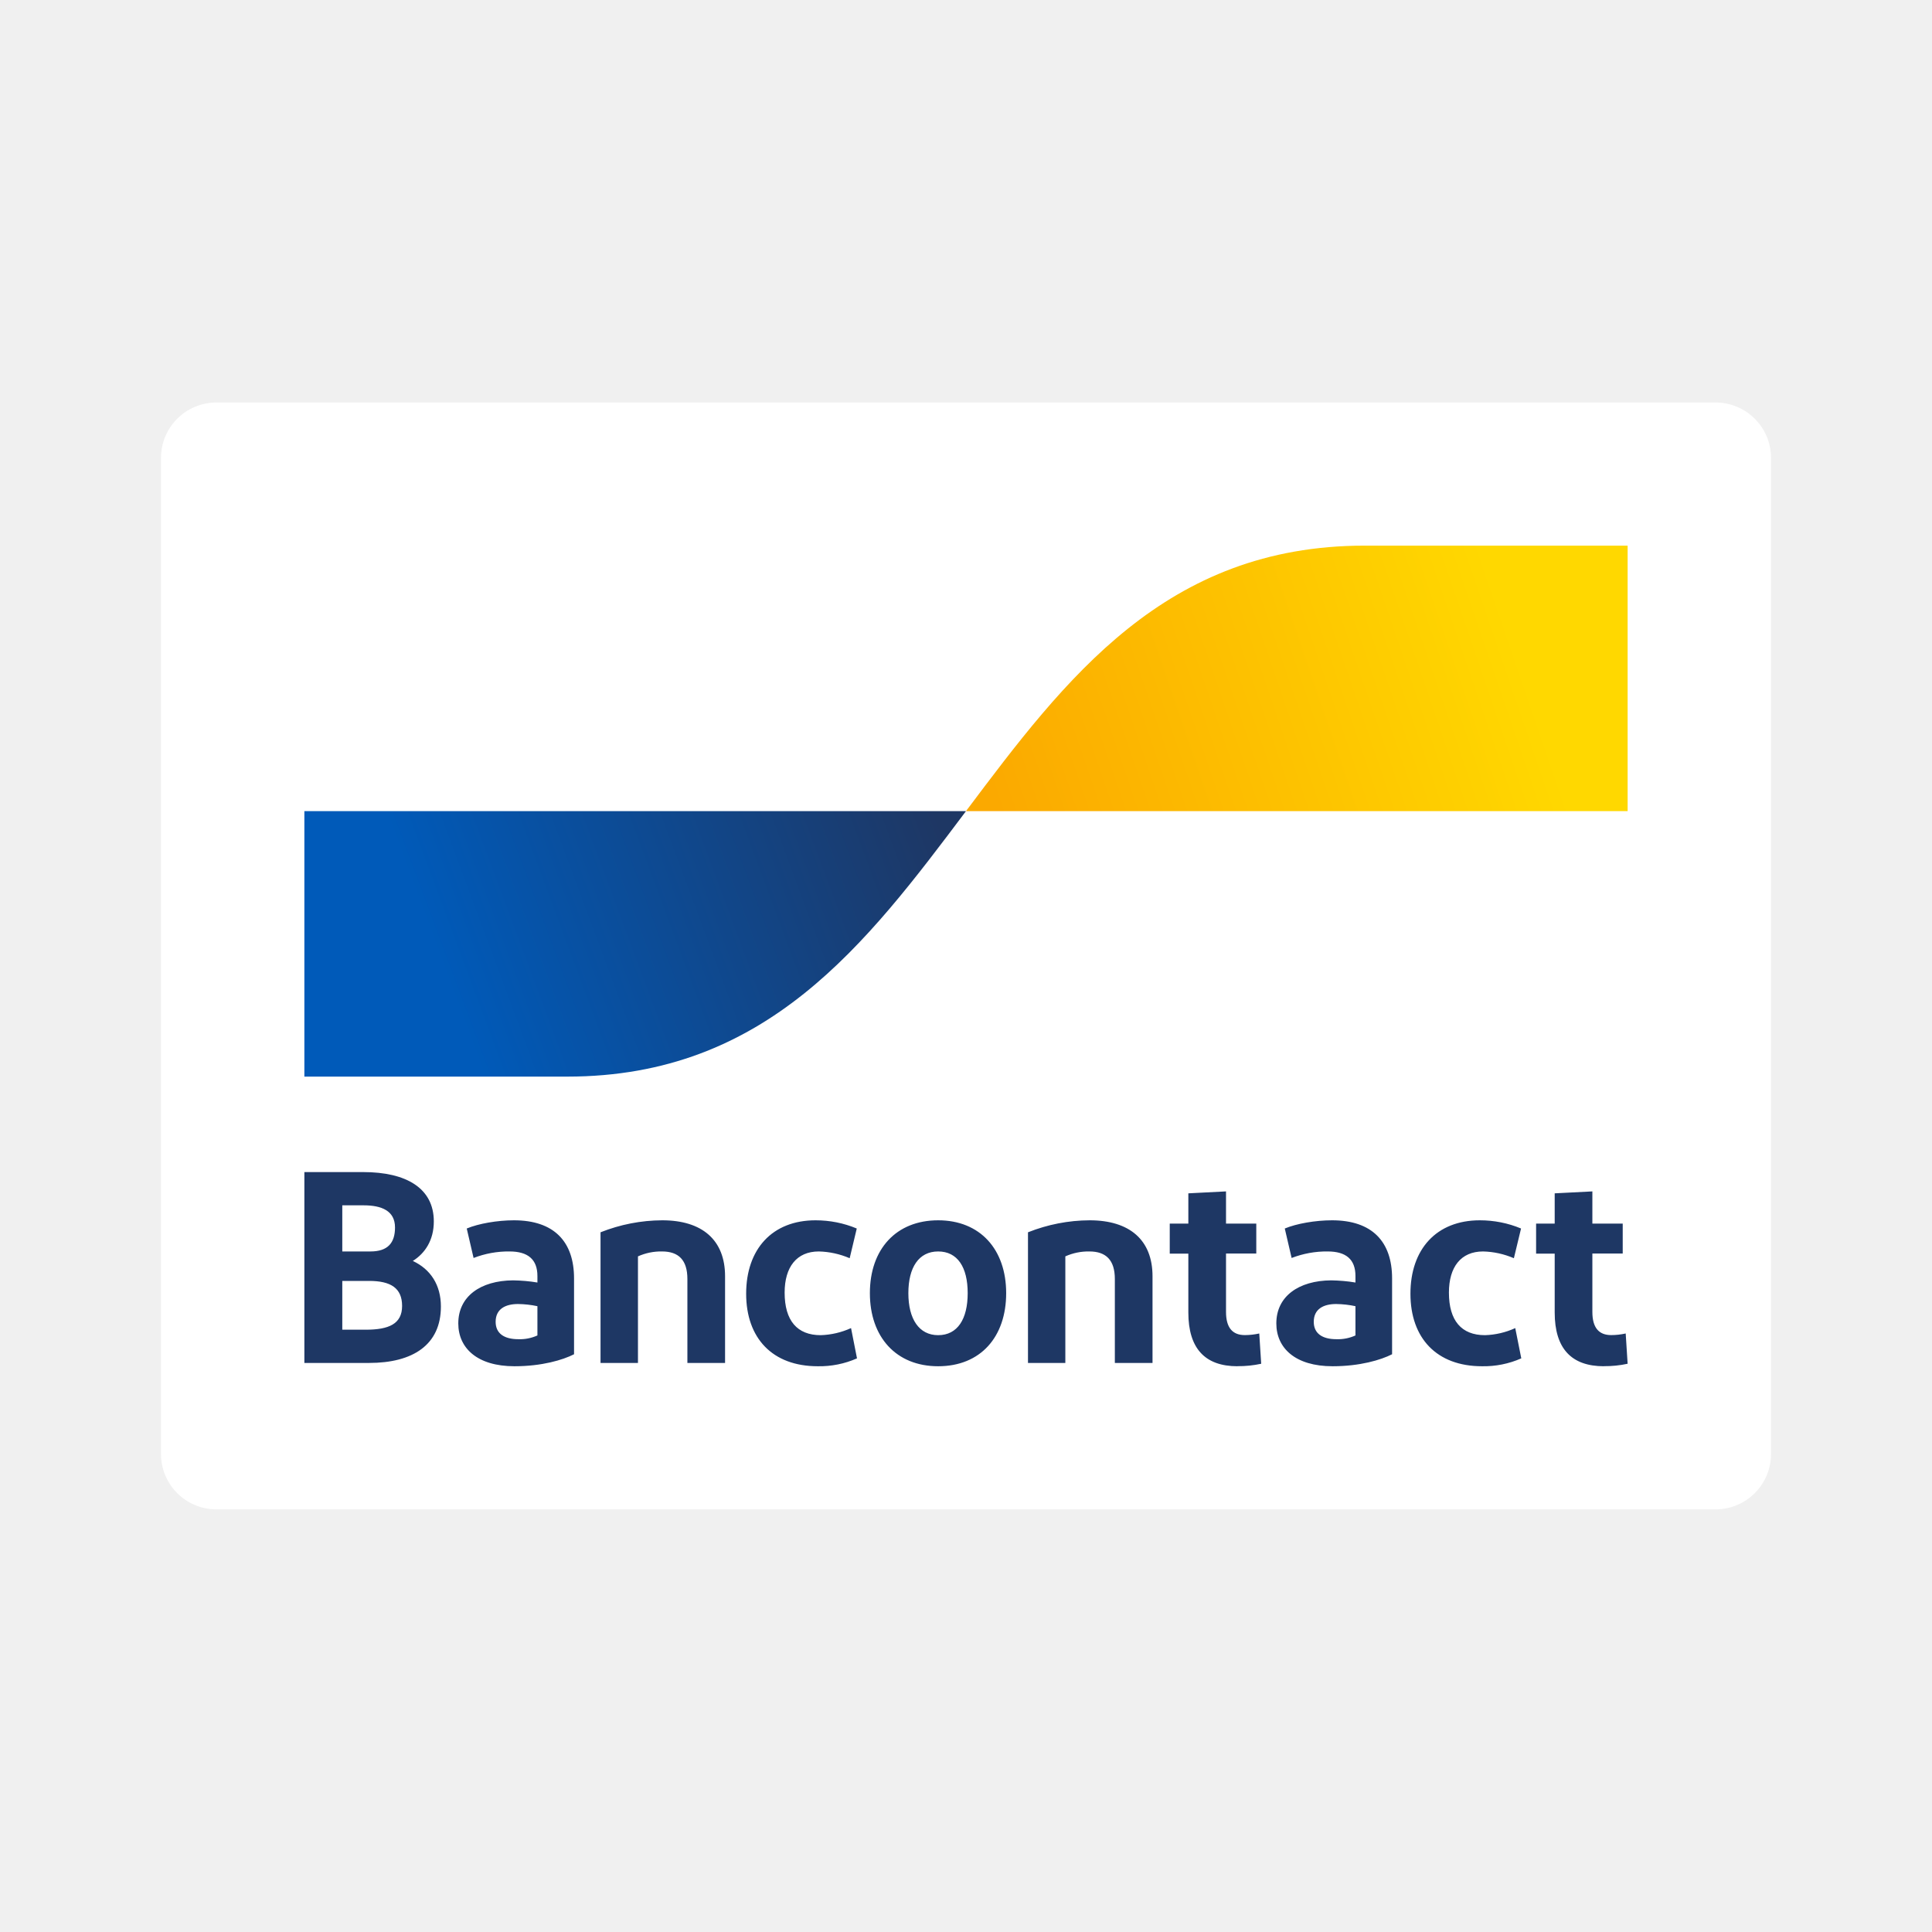
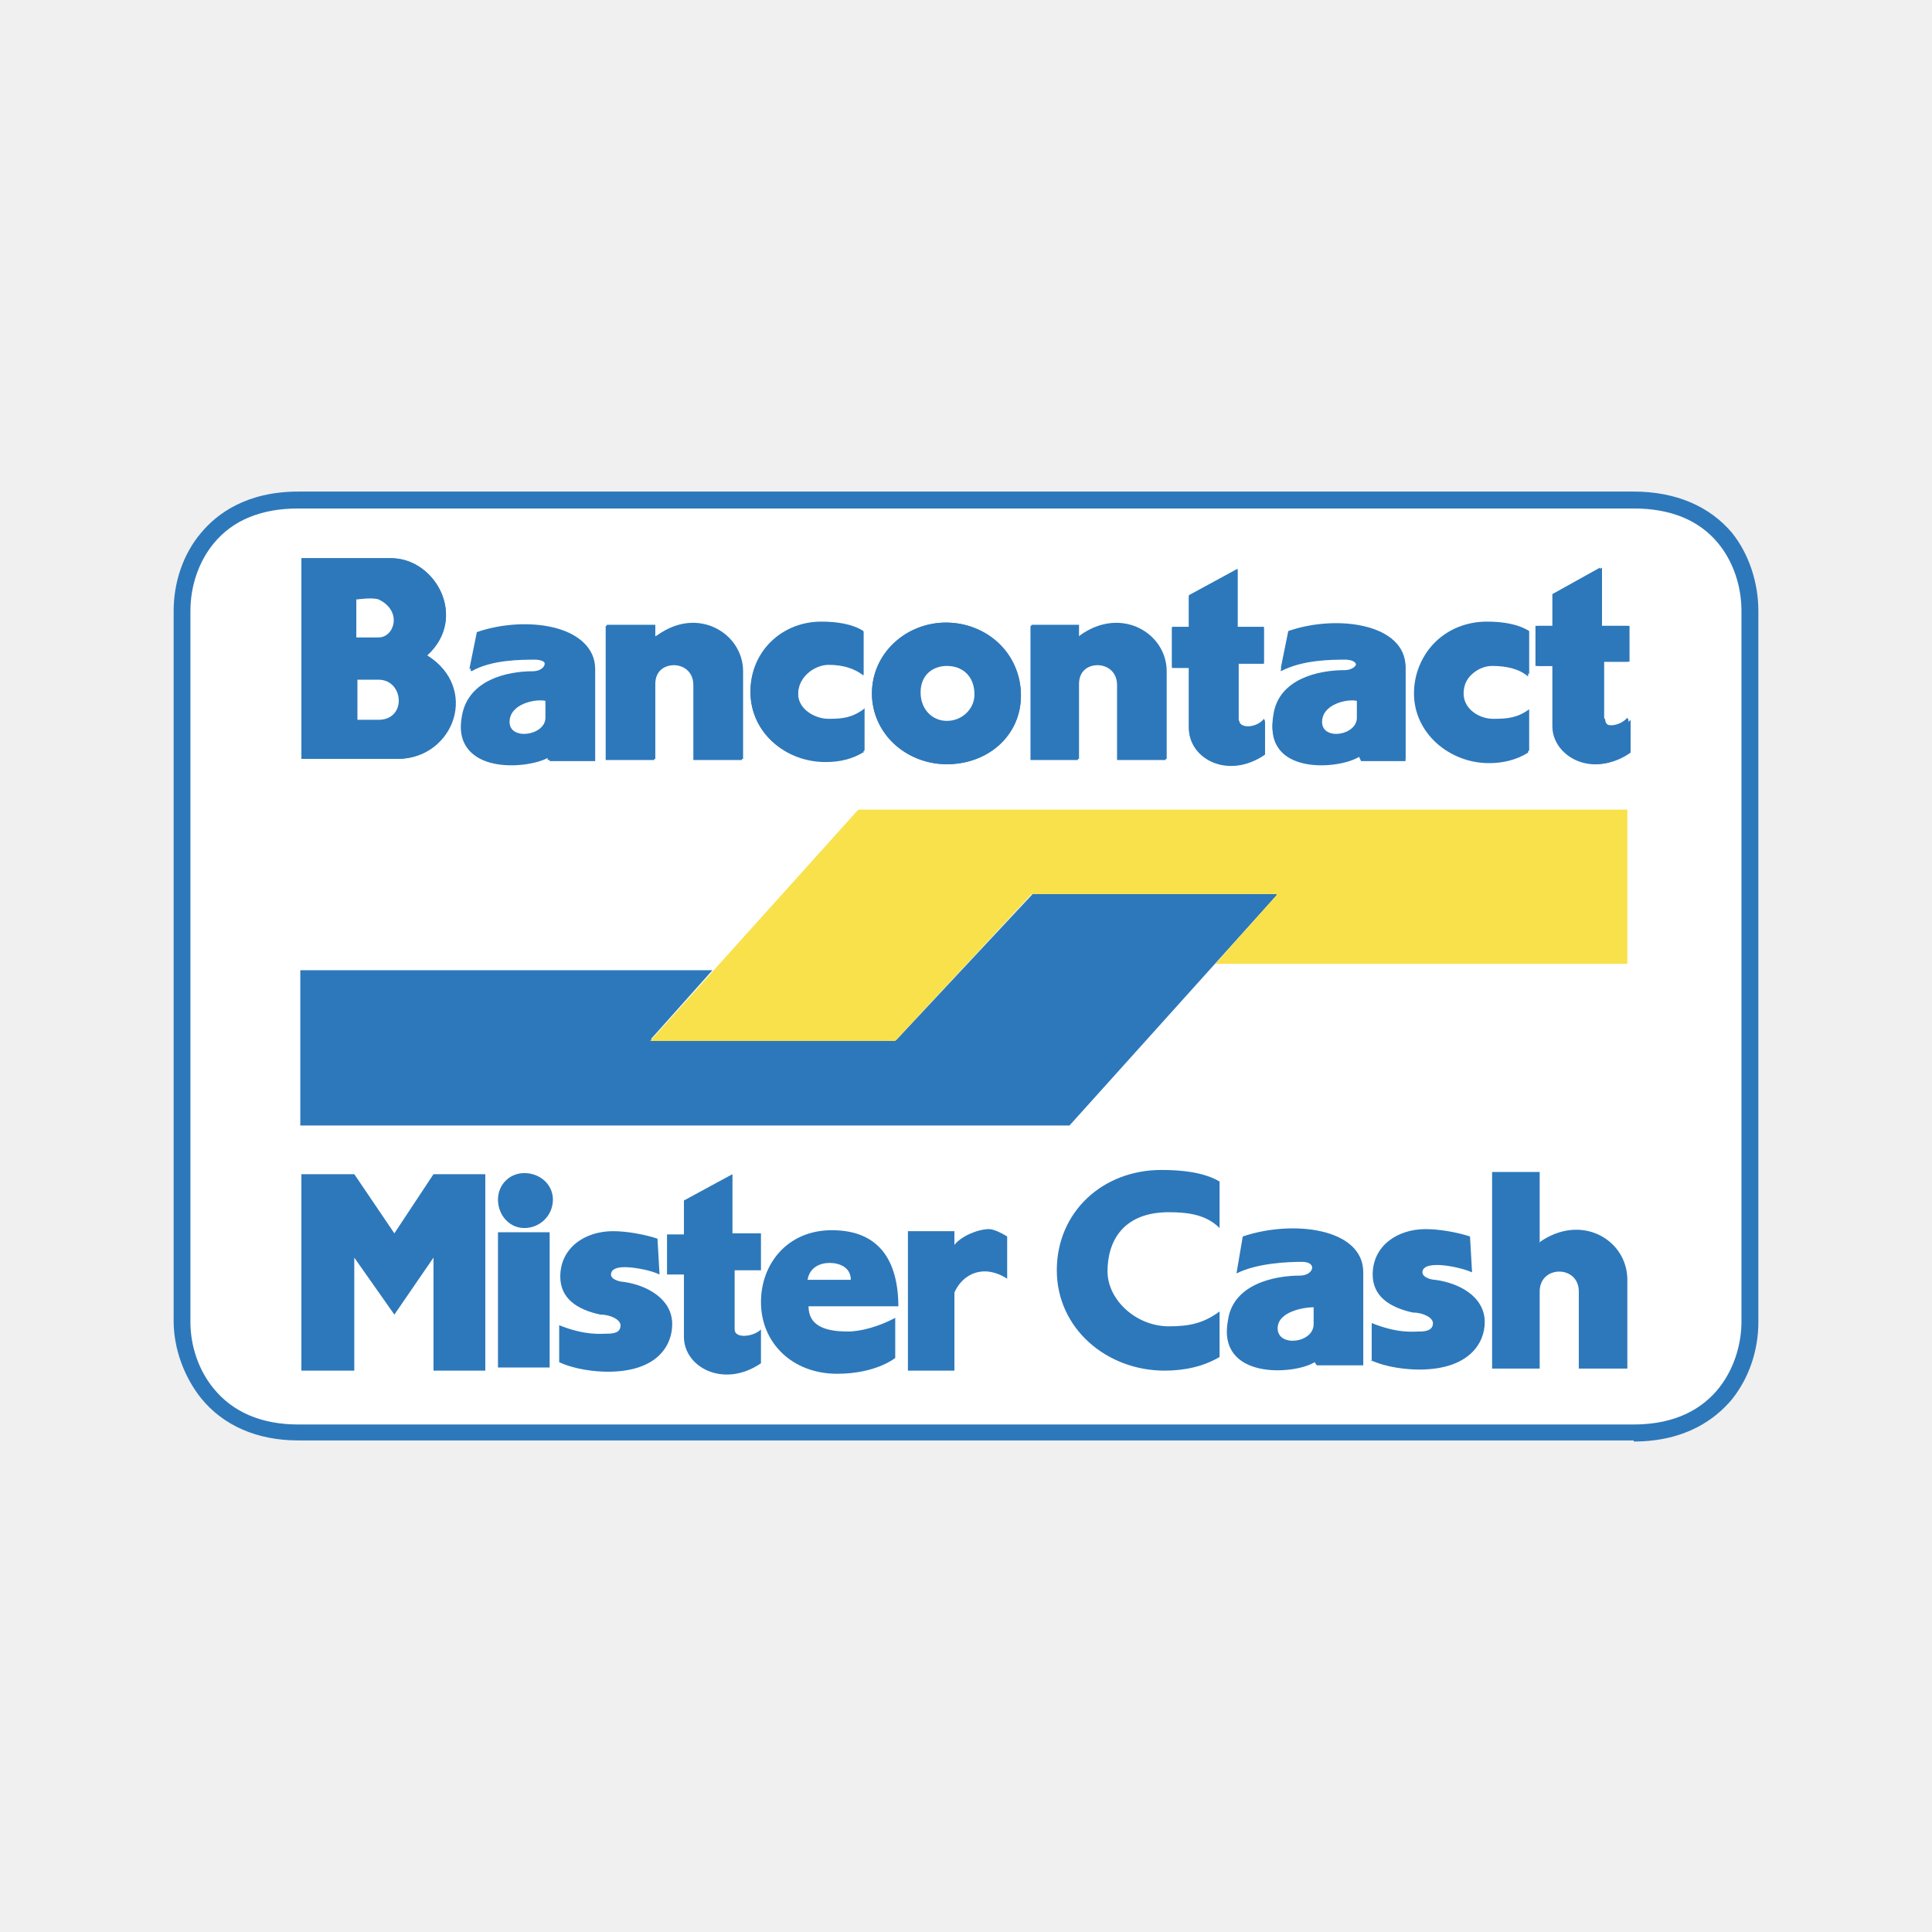
- <svg xmlns="http://www.w3.org/2000/svg" width="24" height="24" viewBox="0 0 24 24" fill="none">
-   <path d="M2.689 5H21.311C21.692 5 22 5.308 22 5.688V18.062C22 18.442 21.692 18.75 21.311 18.75H2.689C2.308 18.75 2 18.442 2 18.062V5.688C2 5.308 2.308 5 2.689 5Z" fill="white" />
-   <path d="M3.781 16.931V14.56H4.513C5.046 14.56 5.389 14.76 5.389 15.173C5.389 15.406 5.28 15.569 5.128 15.664C5.348 15.766 5.477 15.962 5.477 16.23C5.477 16.707 5.128 16.931 4.585 16.931H3.781H3.781ZM4.252 15.546H4.602C4.816 15.546 4.907 15.441 4.907 15.248C4.907 15.041 4.741 14.973 4.517 14.973H4.252V15.546ZM4.252 16.518H4.544C4.829 16.518 4.995 16.447 4.995 16.223C4.995 16 4.853 15.912 4.585 15.912H4.252V16.518L4.252 16.518ZM6.391 16.972C5.927 16.972 5.693 16.745 5.693 16.44C5.693 16.105 5.967 15.908 6.374 15.905C6.475 15.907 6.576 15.915 6.676 15.932V15.851C6.676 15.644 6.557 15.546 6.33 15.546C6.177 15.544 6.025 15.572 5.883 15.627L5.798 15.261C5.944 15.2 6.178 15.159 6.384 15.159C6.883 15.159 7.131 15.424 7.131 15.881V16.823C6.992 16.894 6.731 16.972 6.391 16.972ZM6.676 16.589V16.226C6.597 16.209 6.516 16.2 6.435 16.199C6.279 16.199 6.157 16.26 6.157 16.42C6.157 16.562 6.259 16.636 6.439 16.636C6.521 16.639 6.602 16.623 6.677 16.589H6.676ZM7.46 16.931V15.308C7.704 15.211 7.964 15.16 8.227 15.159C8.722 15.159 9.007 15.403 9.007 15.854V16.931H8.539V15.888C8.539 15.654 8.431 15.546 8.224 15.546C8.121 15.544 8.019 15.565 7.925 15.607V16.931H7.46ZM10.643 15.261L10.555 15.63C10.434 15.578 10.303 15.549 10.171 15.546C9.897 15.546 9.747 15.739 9.747 16.057C9.747 16.406 9.903 16.586 10.195 16.586C10.325 16.582 10.453 16.552 10.572 16.498L10.646 16.874C10.493 16.942 10.326 16.975 10.158 16.972C9.595 16.972 9.269 16.623 9.269 16.071C9.269 15.519 9.591 15.159 10.131 15.159C10.307 15.159 10.481 15.193 10.643 15.261ZM11.654 16.972C11.132 16.972 10.806 16.609 10.806 16.064C10.806 15.518 11.132 15.159 11.654 15.159C12.177 15.159 12.499 15.522 12.499 16.064C12.499 16.609 12.18 16.972 11.654 16.972ZM11.654 16.586C11.895 16.586 12.021 16.386 12.021 16.064C12.021 15.742 11.895 15.546 11.654 15.546C11.413 15.546 11.284 15.745 11.284 16.064C11.284 16.386 11.417 16.586 11.654 16.586ZM12.77 16.931V15.308C13.014 15.211 13.274 15.16 13.536 15.159C14.032 15.159 14.317 15.403 14.317 15.854V16.931H13.849V15.888C13.849 15.654 13.74 15.546 13.533 15.546C13.43 15.544 13.328 15.565 13.234 15.607V16.931H12.77ZM15.372 16.972C14.969 16.972 14.762 16.751 14.762 16.304V15.573H14.531V15.2H14.762V14.824L15.23 14.8V15.2H15.606V15.572H15.23V16.297C15.23 16.494 15.311 16.585 15.464 16.585C15.524 16.585 15.584 16.578 15.643 16.565L15.667 16.941C15.57 16.962 15.472 16.972 15.372 16.971V16.972ZM16.554 16.972C16.089 16.972 15.855 16.745 15.855 16.44C15.855 16.105 16.13 15.908 16.537 15.905C16.638 15.907 16.739 15.915 16.838 15.932V15.851C16.838 15.644 16.72 15.546 16.493 15.546C16.34 15.544 16.188 15.572 16.045 15.627L15.96 15.261C16.106 15.2 16.34 15.159 16.547 15.159C17.045 15.159 17.293 15.424 17.293 15.881V16.823C17.154 16.894 16.893 16.972 16.554 16.972ZM16.838 16.589V16.226C16.76 16.209 16.679 16.2 16.598 16.199C16.442 16.199 16.32 16.26 16.32 16.42C16.32 16.562 16.422 16.636 16.601 16.636C16.683 16.639 16.764 16.623 16.839 16.589H16.838ZM18.895 15.261L18.806 15.63C18.685 15.578 18.555 15.549 18.423 15.546C18.148 15.546 17.999 15.739 17.999 16.057C17.999 16.406 18.155 16.586 18.447 16.586C18.577 16.582 18.705 16.552 18.823 16.498L18.898 16.874C18.744 16.942 18.578 16.975 18.41 16.972C17.847 16.972 17.521 16.623 17.521 16.071C17.521 15.519 17.843 15.159 18.383 15.159C18.558 15.159 18.733 15.193 18.895 15.261H18.895ZM19.924 16.972C19.52 16.972 19.313 16.751 19.313 16.304V15.573H19.082V15.2H19.313V14.824L19.781 14.8V15.2H20.158V15.572H19.781V16.297C19.781 16.494 19.862 16.585 20.015 16.585C20.076 16.585 20.136 16.578 20.195 16.565L20.219 16.941C20.122 16.962 20.023 16.972 19.924 16.971V16.972Z" fill="#1E3764" />
-   <path d="M7.046 13.374C9.523 13.374 10.761 11.725 12 10.076H3.781V13.374H7.046Z" fill="url(#paint0_linear_10207_12111)" />
-   <path d="M16.954 6.778C14.477 6.778 13.238 8.427 12 10.076H20.219V6.778H16.954Z" fill="url(#paint1_linear_10207_12111)" />
-   <defs>
-     <linearGradient id="paint0_linear_10207_12111" x1="5.443" y1="11.877" x2="11.454" y2="9.642" gradientUnits="userSpaceOnUse">
-       <stop stop-color="#005AB9" />
-       <stop offset="1" stop-color="#1E3764" />
-     </linearGradient>
-     <linearGradient id="paint1_linear_10207_12111" x1="12.498" y1="10.362" x2="18.88" y2="8.182" gradientUnits="userSpaceOnUse">
-       <stop stop-color="#FBA900" />
-       <stop offset="1" stop-color="#FFD800" />
-     </linearGradient>
-   </defs>
+ <svg xmlns="http://www.w3.org/2000/svg" width="16" height="16" viewBox="0 0 16 16" fill="none">
+   <path fill-rule="evenodd" clip-rule="evenodd" d="M8 4.141H13.53C14.265 4.141 14.492 4.675 14.492 5.06V10.949C14.492 11.316 14.265 11.867 13.53 11.867H2.47C1.744 11.867 1.507 11.316 1.507 10.949V5.06C1.507 4.684 1.744 4.141 2.47 4.141H8Z" fill="white" />
+   <path d="M13.53 11.929H2.47C2.129 11.929 1.849 11.806 1.665 11.579C1.525 11.404 1.438 11.168 1.438 10.94V5.06C1.438 4.824 1.516 4.588 1.665 4.413C1.796 4.255 2.041 4.071 2.47 4.071H13.53C13.88 4.071 14.16 4.194 14.344 4.413C14.484 4.588 14.562 4.824 14.562 5.06V10.949C14.562 11.185 14.484 11.412 14.344 11.588C14.213 11.745 13.967 11.938 13.53 11.938V11.929ZM2.47 4.211C2.164 4.211 1.927 4.308 1.77 4.5C1.647 4.649 1.577 4.85 1.577 5.06V10.949C1.577 11.15 1.647 11.351 1.77 11.5C1.927 11.693 2.164 11.797 2.47 11.797H13.53C14.23 11.797 14.422 11.264 14.422 10.949V5.06C14.422 4.85 14.352 4.649 14.23 4.5C14.072 4.308 13.836 4.211 13.53 4.211H2.47V4.211Z" fill="#2D78BB" />
+   <path fill-rule="evenodd" clip-rule="evenodd" d="M5.401 8.613H7.422L8.551 7.405H10.581L8.857 9.321H2.487V8.035H5.9L5.392 8.604L5.401 8.613Z" fill="#2D78BB" />
+   <path fill-rule="evenodd" clip-rule="evenodd" d="M10.572 7.405H8.543L7.414 8.621H5.384L7.108 6.705H13.477V7.982H10.065L10.572 7.414V7.405Z" fill="#F8E14B" />
+   <path fill-rule="evenodd" clip-rule="evenodd" d="M12.655 6.233C12.559 6.294 12.445 6.32 12.331 6.32C12.007 6.32 11.71 6.075 11.71 5.743C11.71 5.41 11.972 5.165 12.305 5.165C12.427 5.165 12.559 5.183 12.655 5.244V5.603C12.585 5.541 12.48 5.515 12.357 5.515C12.244 5.515 12.112 5.611 12.112 5.76C12.112 5.891 12.244 5.97 12.357 5.97C12.489 5.97 12.567 5.97 12.655 5.891V6.241V6.233ZM13.486 5.961V6.233C13.197 6.451 12.856 6.268 12.856 6.014V5.515H12.716V5.183H12.856V4.92L13.25 4.701V5.183H13.477V5.48H13.267V5.944C13.267 6.031 13.407 6.023 13.477 5.944L13.486 5.961ZM10.607 5.55L10.669 5.244C11.062 5.104 11.64 5.183 11.64 5.541V6.303H11.272L11.255 6.268C11.089 6.373 10.459 6.425 10.546 5.935C10.599 5.638 10.931 5.568 11.132 5.568C11.237 5.568 11.281 5.471 11.15 5.463C11.027 5.463 10.791 5.463 10.607 5.559V5.55ZM3.896 5.55L3.957 5.244C4.36 5.104 4.929 5.183 4.929 5.541V6.303H4.552V6.268C4.386 6.373 3.739 6.425 3.835 5.935C3.887 5.638 4.211 5.568 4.421 5.568C4.526 5.568 4.57 5.471 4.439 5.463C4.316 5.463 4.071 5.463 3.905 5.559L3.896 5.55ZM8.455 5.76C8.455 6.093 8.175 6.329 7.842 6.329C7.51 6.329 7.221 6.075 7.221 5.743C7.221 5.41 7.501 5.156 7.834 5.156C8.175 5.156 8.455 5.41 8.455 5.76ZM10.476 5.97V6.241C10.179 6.46 9.846 6.276 9.846 6.023V5.524H9.706V5.191H9.846V4.929L10.249 4.71V5.191H10.467V5.489H10.257V5.953C10.257 6.04 10.406 6.031 10.467 5.953L10.476 5.97Z" fill="#2D78BB" />
+   <path fill-rule="evenodd" clip-rule="evenodd" d="M3.24 4.623C3.607 4.623 3.879 5.113 3.537 5.428C3.966 5.69 3.774 6.276 3.292 6.285H2.496V4.623H3.24V4.623ZM7.16 6.224C7.064 6.285 6.959 6.311 6.836 6.311C6.504 6.311 6.215 6.066 6.215 5.734C6.215 5.401 6.477 5.156 6.801 5.156C6.924 5.156 7.055 5.174 7.151 5.235V5.594C7.072 5.533 6.976 5.506 6.862 5.506C6.749 5.506 6.609 5.603 6.609 5.751C6.609 5.883 6.749 5.961 6.862 5.961C6.985 5.961 7.064 5.961 7.151 5.883V6.233L7.16 6.224ZM6.145 5.568V6.294H5.742V5.673C5.742 5.454 5.419 5.454 5.419 5.673V6.294H5.016V5.183H5.419V5.279C5.751 5.025 6.127 5.261 6.127 5.576L6.145 5.568ZM9.654 5.568V6.294H9.251V5.673C9.251 5.454 8.927 5.454 8.927 5.673V6.294H8.534V5.183H8.927V5.279C9.269 5.025 9.645 5.261 9.645 5.576L9.654 5.568ZM11.15 5.445C11.281 5.445 11.246 5.55 11.132 5.55C10.922 5.55 10.59 5.62 10.546 5.918C10.459 6.408 11.089 6.364 11.255 6.25L11.272 6.285H11.64V5.524C11.64 5.165 11.071 5.086 10.669 5.226L10.607 5.533C10.782 5.445 11.027 5.436 11.15 5.436V5.445Z" fill="#2D78BB" />
+   <path fill-rule="evenodd" clip-rule="evenodd" d="M4.43 5.454C4.561 5.454 4.517 5.559 4.412 5.559C4.202 5.559 3.879 5.629 3.826 5.926C3.73 6.416 4.377 6.372 4.535 6.259V6.294H4.92V5.532C4.92 5.174 4.351 5.095 3.949 5.235L3.887 5.541C4.054 5.454 4.299 5.445 4.421 5.445L4.43 5.454ZM7.834 5.156C7.51 5.156 7.221 5.41 7.221 5.742C7.221 6.075 7.501 6.329 7.842 6.329C8.184 6.329 8.455 6.093 8.455 5.76C8.455 5.428 8.175 5.156 7.834 5.156V5.156ZM10.257 5.961V5.497H10.467V5.2H10.249V4.719L9.846 4.938V5.2H9.706V5.532H9.846V6.031C9.846 6.285 10.17 6.46 10.476 6.25V5.979C10.415 6.049 10.266 6.058 10.266 5.979L10.257 5.961Z" fill="#2D78BB" />
+   <path fill-rule="evenodd" clip-rule="evenodd" d="M2.496 4.623V6.285H3.292C3.765 6.285 3.957 5.69 3.537 5.428C3.879 5.121 3.607 4.623 3.24 4.623H2.496V4.623ZM7.151 5.874C7.055 5.944 6.976 5.953 6.862 5.953C6.749 5.953 6.609 5.874 6.609 5.743C6.609 5.594 6.74 5.498 6.862 5.498C6.985 5.498 7.072 5.515 7.151 5.585V5.226C7.055 5.165 6.924 5.148 6.801 5.148C6.477 5.148 6.215 5.393 6.215 5.725C6.215 6.058 6.495 6.303 6.836 6.303C6.959 6.303 7.064 6.276 7.16 6.215V5.865L7.151 5.874ZM5.427 5.27V5.174H5.025V6.285H5.427V5.664C5.427 5.445 5.751 5.445 5.751 5.664V6.285H6.154V5.559C6.154 5.244 5.777 5.016 5.445 5.261L5.427 5.27ZM8.936 5.27V5.174H8.542V6.285H8.936V5.664C8.936 5.445 9.26 5.445 9.26 5.664V6.285H9.662V5.559C9.662 5.244 9.286 5.016 8.945 5.261L8.936 5.27ZM12.664 5.874C12.567 5.944 12.489 5.953 12.366 5.953C12.252 5.953 12.121 5.874 12.121 5.743C12.121 5.594 12.252 5.498 12.366 5.498C12.489 5.498 12.594 5.515 12.664 5.585V5.226C12.567 5.165 12.436 5.148 12.314 5.148C11.981 5.148 11.719 5.393 11.719 5.725C11.719 6.058 12.007 6.303 12.34 6.303C12.454 6.303 12.576 6.276 12.664 6.215V5.865V5.874ZM13.285 5.944V5.48H13.495V5.183H13.267V4.701L12.874 4.92V5.183H12.734V5.515H12.874V6.014C12.874 6.268 13.206 6.443 13.504 6.233V5.961C13.442 6.031 13.294 6.04 13.294 5.961L13.285 5.944ZM8.07 5.743C8.07 5.865 7.965 5.961 7.842 5.961C7.72 5.961 7.624 5.865 7.624 5.725C7.624 5.585 7.72 5.506 7.842 5.506C7.965 5.506 8.07 5.585 8.07 5.743Z" fill="#2D78BB" />
+   <path fill-rule="evenodd" clip-rule="evenodd" d="M2.951 5.62H3.126C3.345 5.62 3.371 5.953 3.126 5.953H2.942V5.62H2.951ZM4.526 5.804V5.944C4.526 6.093 4.229 6.136 4.229 5.979C4.229 5.839 4.439 5.795 4.526 5.804ZM11.246 5.804V5.944C11.246 6.093 10.957 6.136 10.957 5.979C10.957 5.839 11.167 5.795 11.246 5.804ZM3.135 4.955C3.345 5.051 3.266 5.27 3.135 5.27H2.951V4.955C2.951 4.955 3.082 4.938 3.126 4.955H3.135Z" fill="#2D78BB" />
+   <path fill-rule="evenodd" clip-rule="evenodd" d="M7.842 5.515C7.72 5.515 7.624 5.594 7.624 5.734C7.624 5.874 7.72 5.97 7.842 5.97C7.965 5.97 8.07 5.874 8.07 5.751C8.07 5.594 7.965 5.515 7.842 5.515ZM10.949 5.979C10.949 6.136 11.237 6.092 11.237 5.944V5.804C11.159 5.786 10.949 5.83 10.949 5.979ZM2.951 4.964V5.279H3.135C3.266 5.279 3.336 5.06 3.135 4.964C3.082 4.946 2.96 4.964 2.96 4.964H2.951ZM4.22 5.979C4.22 6.136 4.517 6.092 4.517 5.944V5.804C4.43 5.786 4.22 5.83 4.22 5.979ZM2.951 5.961H3.135C3.371 5.961 3.345 5.629 3.135 5.629H2.96V5.961H2.951Z" fill="white" />
+   <path fill-rule="evenodd" clip-rule="evenodd" d="M7.44 10.826C7.44 10.441 7.282 10.188 6.889 10.188C6.521 10.188 6.302 10.467 6.302 10.783C6.302 11.124 6.565 11.377 6.932 11.377C7.256 11.377 7.414 11.246 7.414 11.246V10.914C7.282 10.984 7.134 11.027 7.02 11.027C6.81 11.027 6.696 10.966 6.696 10.818H7.44V10.826ZM3.266 10.887L3.59 10.415V11.351H4.019V9.724H3.59L3.266 10.214L2.934 9.724H2.496V11.351H2.934V10.415L3.266 10.887ZM7.904 10.704C7.947 10.607 8.035 10.529 8.157 10.529C8.219 10.529 8.289 10.555 8.341 10.59V10.24C8.341 10.24 8.245 10.179 8.192 10.179C8.096 10.179 7.956 10.24 7.904 10.31V10.196H7.519V11.351H7.904V10.704ZM4.631 11.281C4.762 11.342 4.929 11.36 5.034 11.36C5.445 11.36 5.567 11.141 5.567 10.966C5.567 10.756 5.357 10.643 5.165 10.616C5.139 10.616 5.06 10.599 5.06 10.555C5.06 10.529 5.077 10.494 5.174 10.494C5.252 10.494 5.392 10.52 5.462 10.555L5.445 10.258C5.34 10.223 5.191 10.196 5.077 10.196C4.841 10.196 4.64 10.336 4.64 10.572C4.64 10.748 4.771 10.844 4.972 10.887C5.06 10.887 5.139 10.931 5.139 10.975C5.139 11.036 5.086 11.045 5.025 11.045C4.972 11.045 4.85 11.062 4.631 10.975V11.29V11.281Z" fill="#2D78BB" />
+   <path fill-rule="evenodd" clip-rule="evenodd" d="M6.084 10.992V10.52H6.302V10.214H6.066V9.724L5.664 9.942V10.223H5.524V10.555H5.664V11.071C5.664 11.325 5.996 11.5 6.302 11.29V11.01C6.241 11.071 6.084 11.089 6.084 11.01V10.992ZM4.552 11.325V10.205H4.124V11.325H4.552ZM4.342 10.17C4.474 10.17 4.579 10.065 4.579 9.934C4.579 9.811 4.474 9.715 4.342 9.715C4.22 9.715 4.124 9.811 4.124 9.934C4.124 10.065 4.22 10.17 4.342 10.17V10.17ZM11.351 11.264C11.482 11.325 11.649 11.342 11.754 11.342C12.165 11.342 12.296 11.124 12.296 10.949C12.296 10.739 12.086 10.625 11.885 10.599C11.858 10.599 11.78 10.581 11.78 10.537C11.78 10.511 11.797 10.476 11.902 10.476C11.981 10.476 12.112 10.502 12.191 10.537L12.174 10.24C12.069 10.205 11.92 10.179 11.806 10.179C11.57 10.179 11.368 10.319 11.368 10.555C11.368 10.73 11.5 10.826 11.701 10.87C11.789 10.87 11.867 10.914 11.867 10.957C11.867 11.019 11.806 11.027 11.754 11.027C11.701 11.027 11.579 11.045 11.36 10.957V11.273L11.351 11.264ZM10.1 10.861C9.969 10.957 9.855 10.984 9.68 10.984C9.409 10.984 9.172 10.765 9.172 10.529C9.172 10.275 9.304 10.039 9.68 10.039C9.855 10.039 9.995 10.065 10.1 10.17V9.785C9.969 9.706 9.776 9.689 9.619 9.689C9.129 9.689 8.752 10.039 8.752 10.52C8.752 11.001 9.164 11.351 9.645 11.351C9.811 11.351 9.969 11.316 10.1 11.238V10.861V10.861ZM10.782 10.45C10.914 10.45 10.879 10.564 10.765 10.564C10.555 10.564 10.213 10.634 10.17 10.931C10.073 11.43 10.721 11.386 10.887 11.281L10.905 11.307H11.29V10.537C11.29 10.17 10.704 10.1 10.292 10.24L10.24 10.546C10.415 10.459 10.668 10.45 10.791 10.45H10.782ZM12.751 10.284V9.706H12.357V11.334H12.751V10.695C12.751 10.476 13.075 10.476 13.075 10.695V11.334H13.477V10.599C13.477 10.266 13.092 10.039 12.742 10.293L12.751 10.284Z" fill="#2D78BB" />
+   <path fill-rule="evenodd" clip-rule="evenodd" d="M6.688 10.599C6.705 10.494 6.793 10.459 6.871 10.459C6.95 10.459 7.046 10.494 7.046 10.599H6.688ZM10.879 10.826V10.966C10.879 11.124 10.581 11.159 10.581 11.001C10.581 10.861 10.8 10.826 10.879 10.826Z" fill="white" />
</svg>
